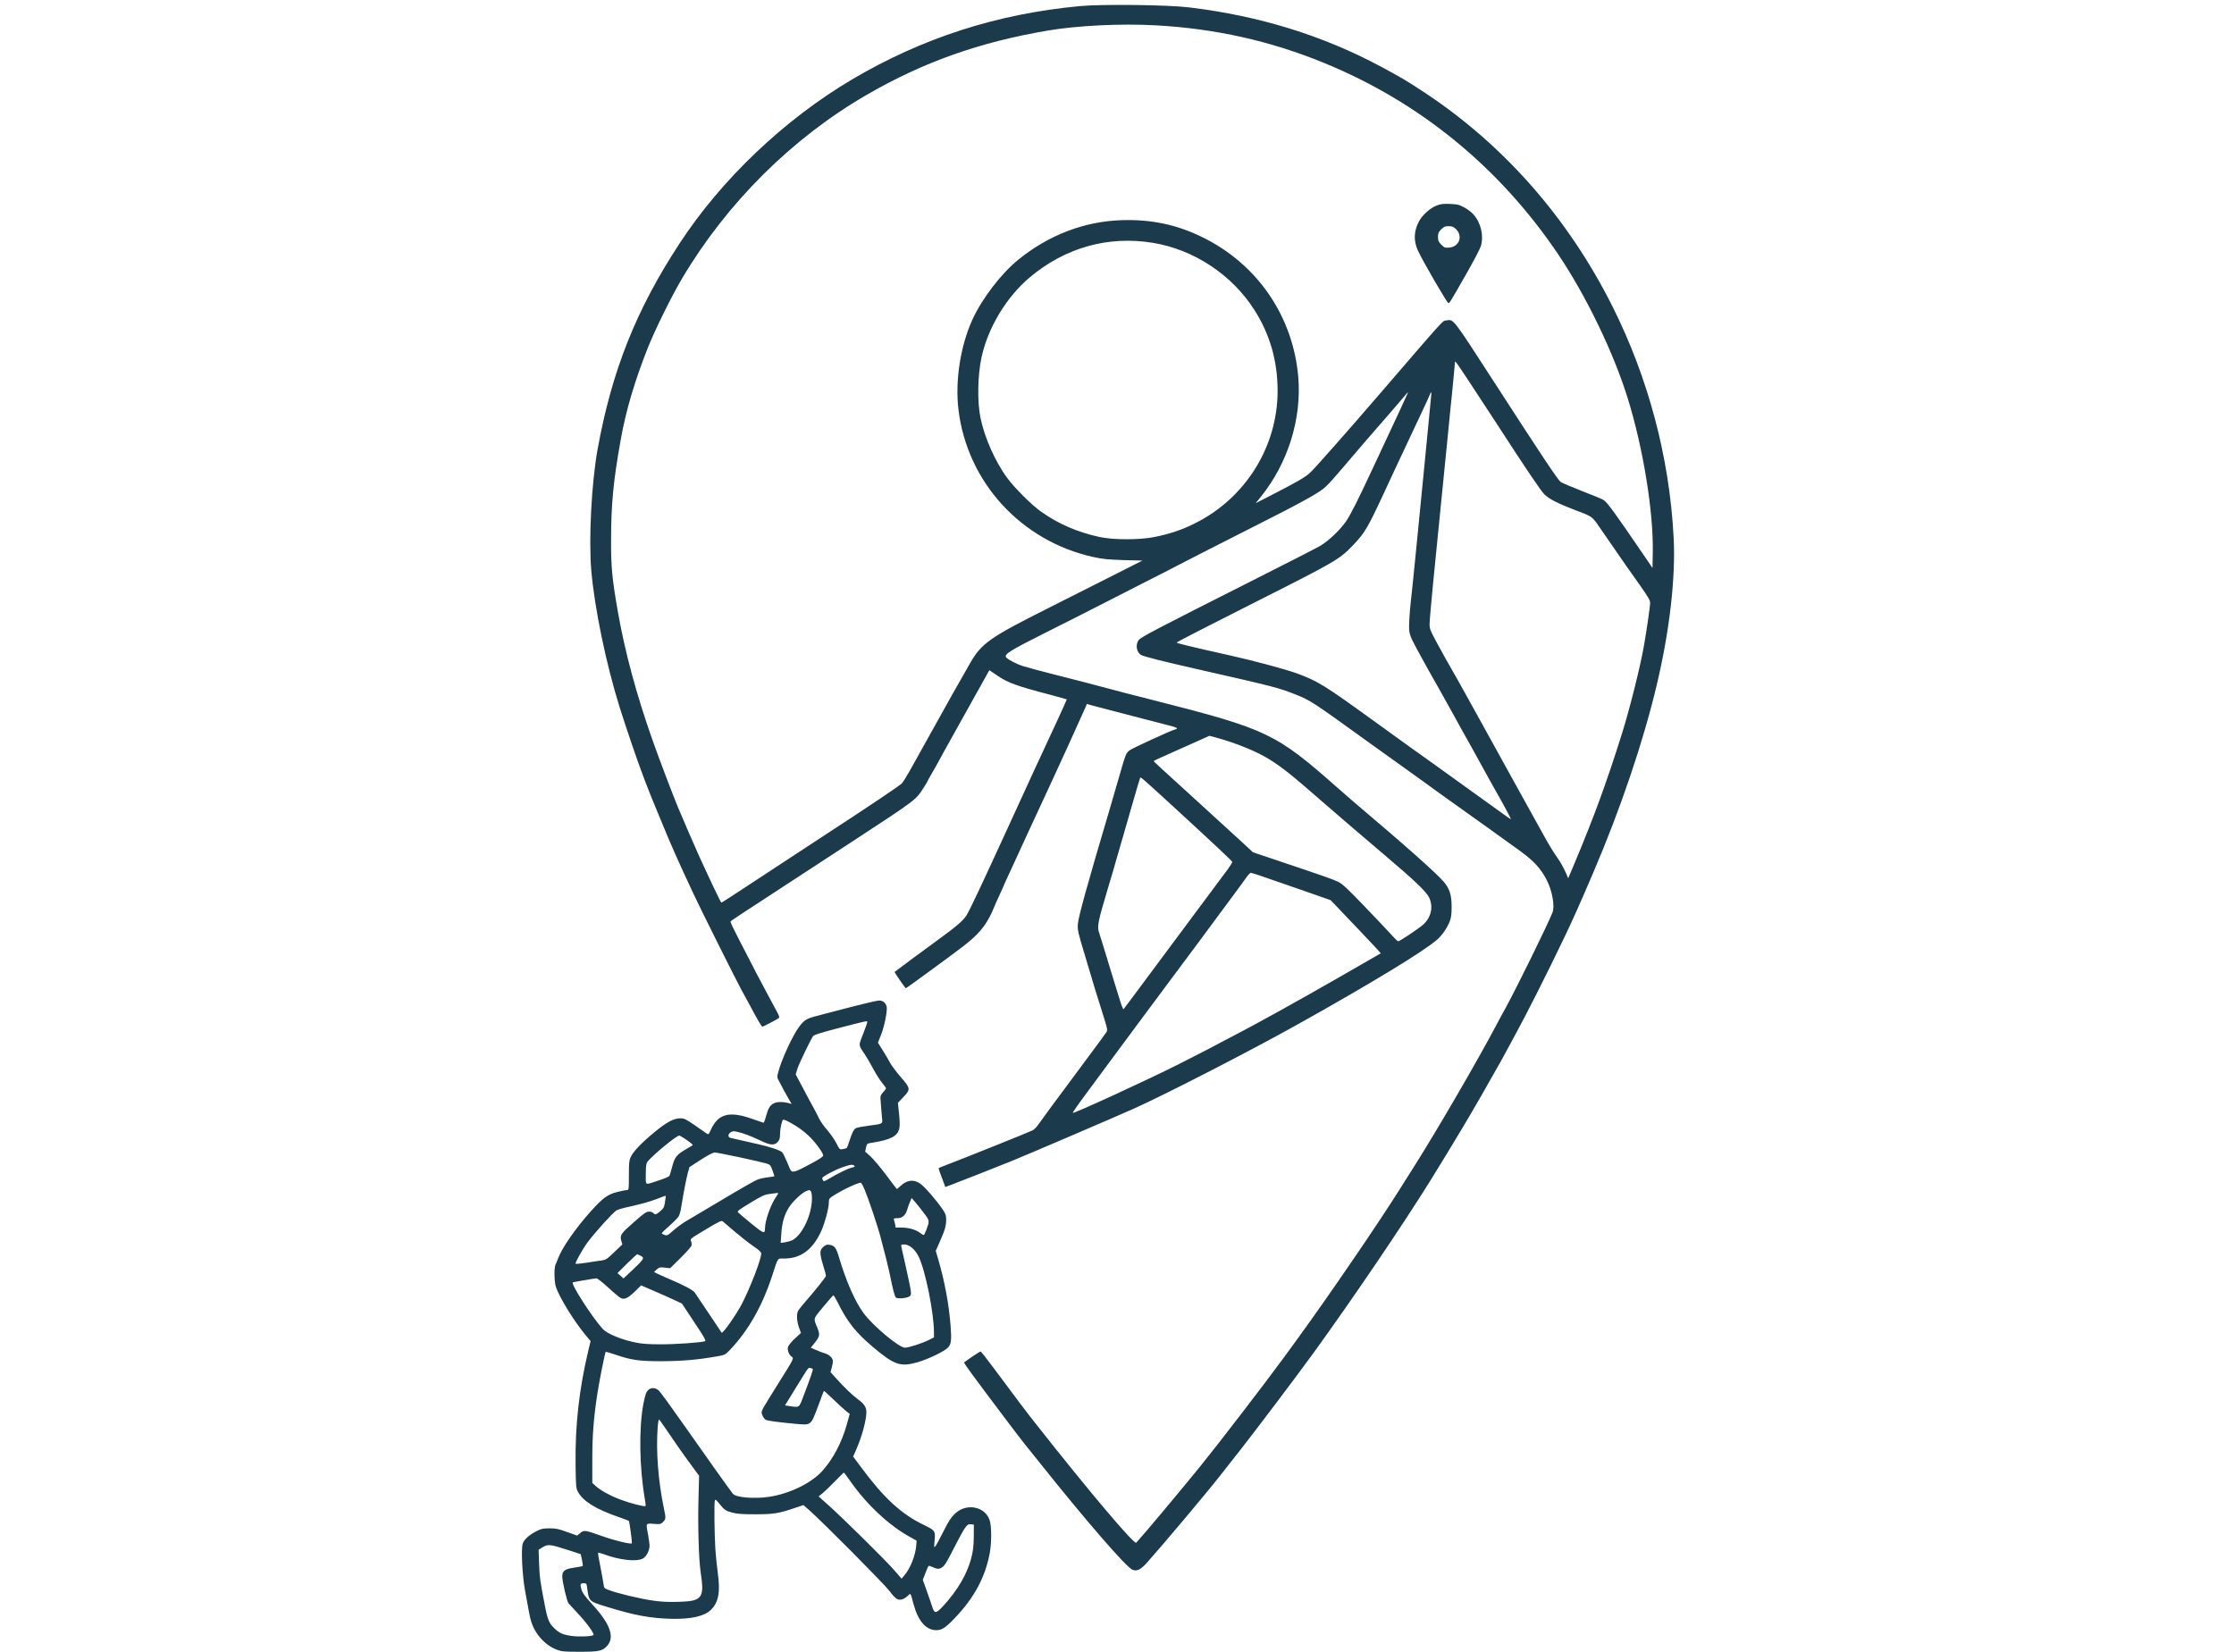
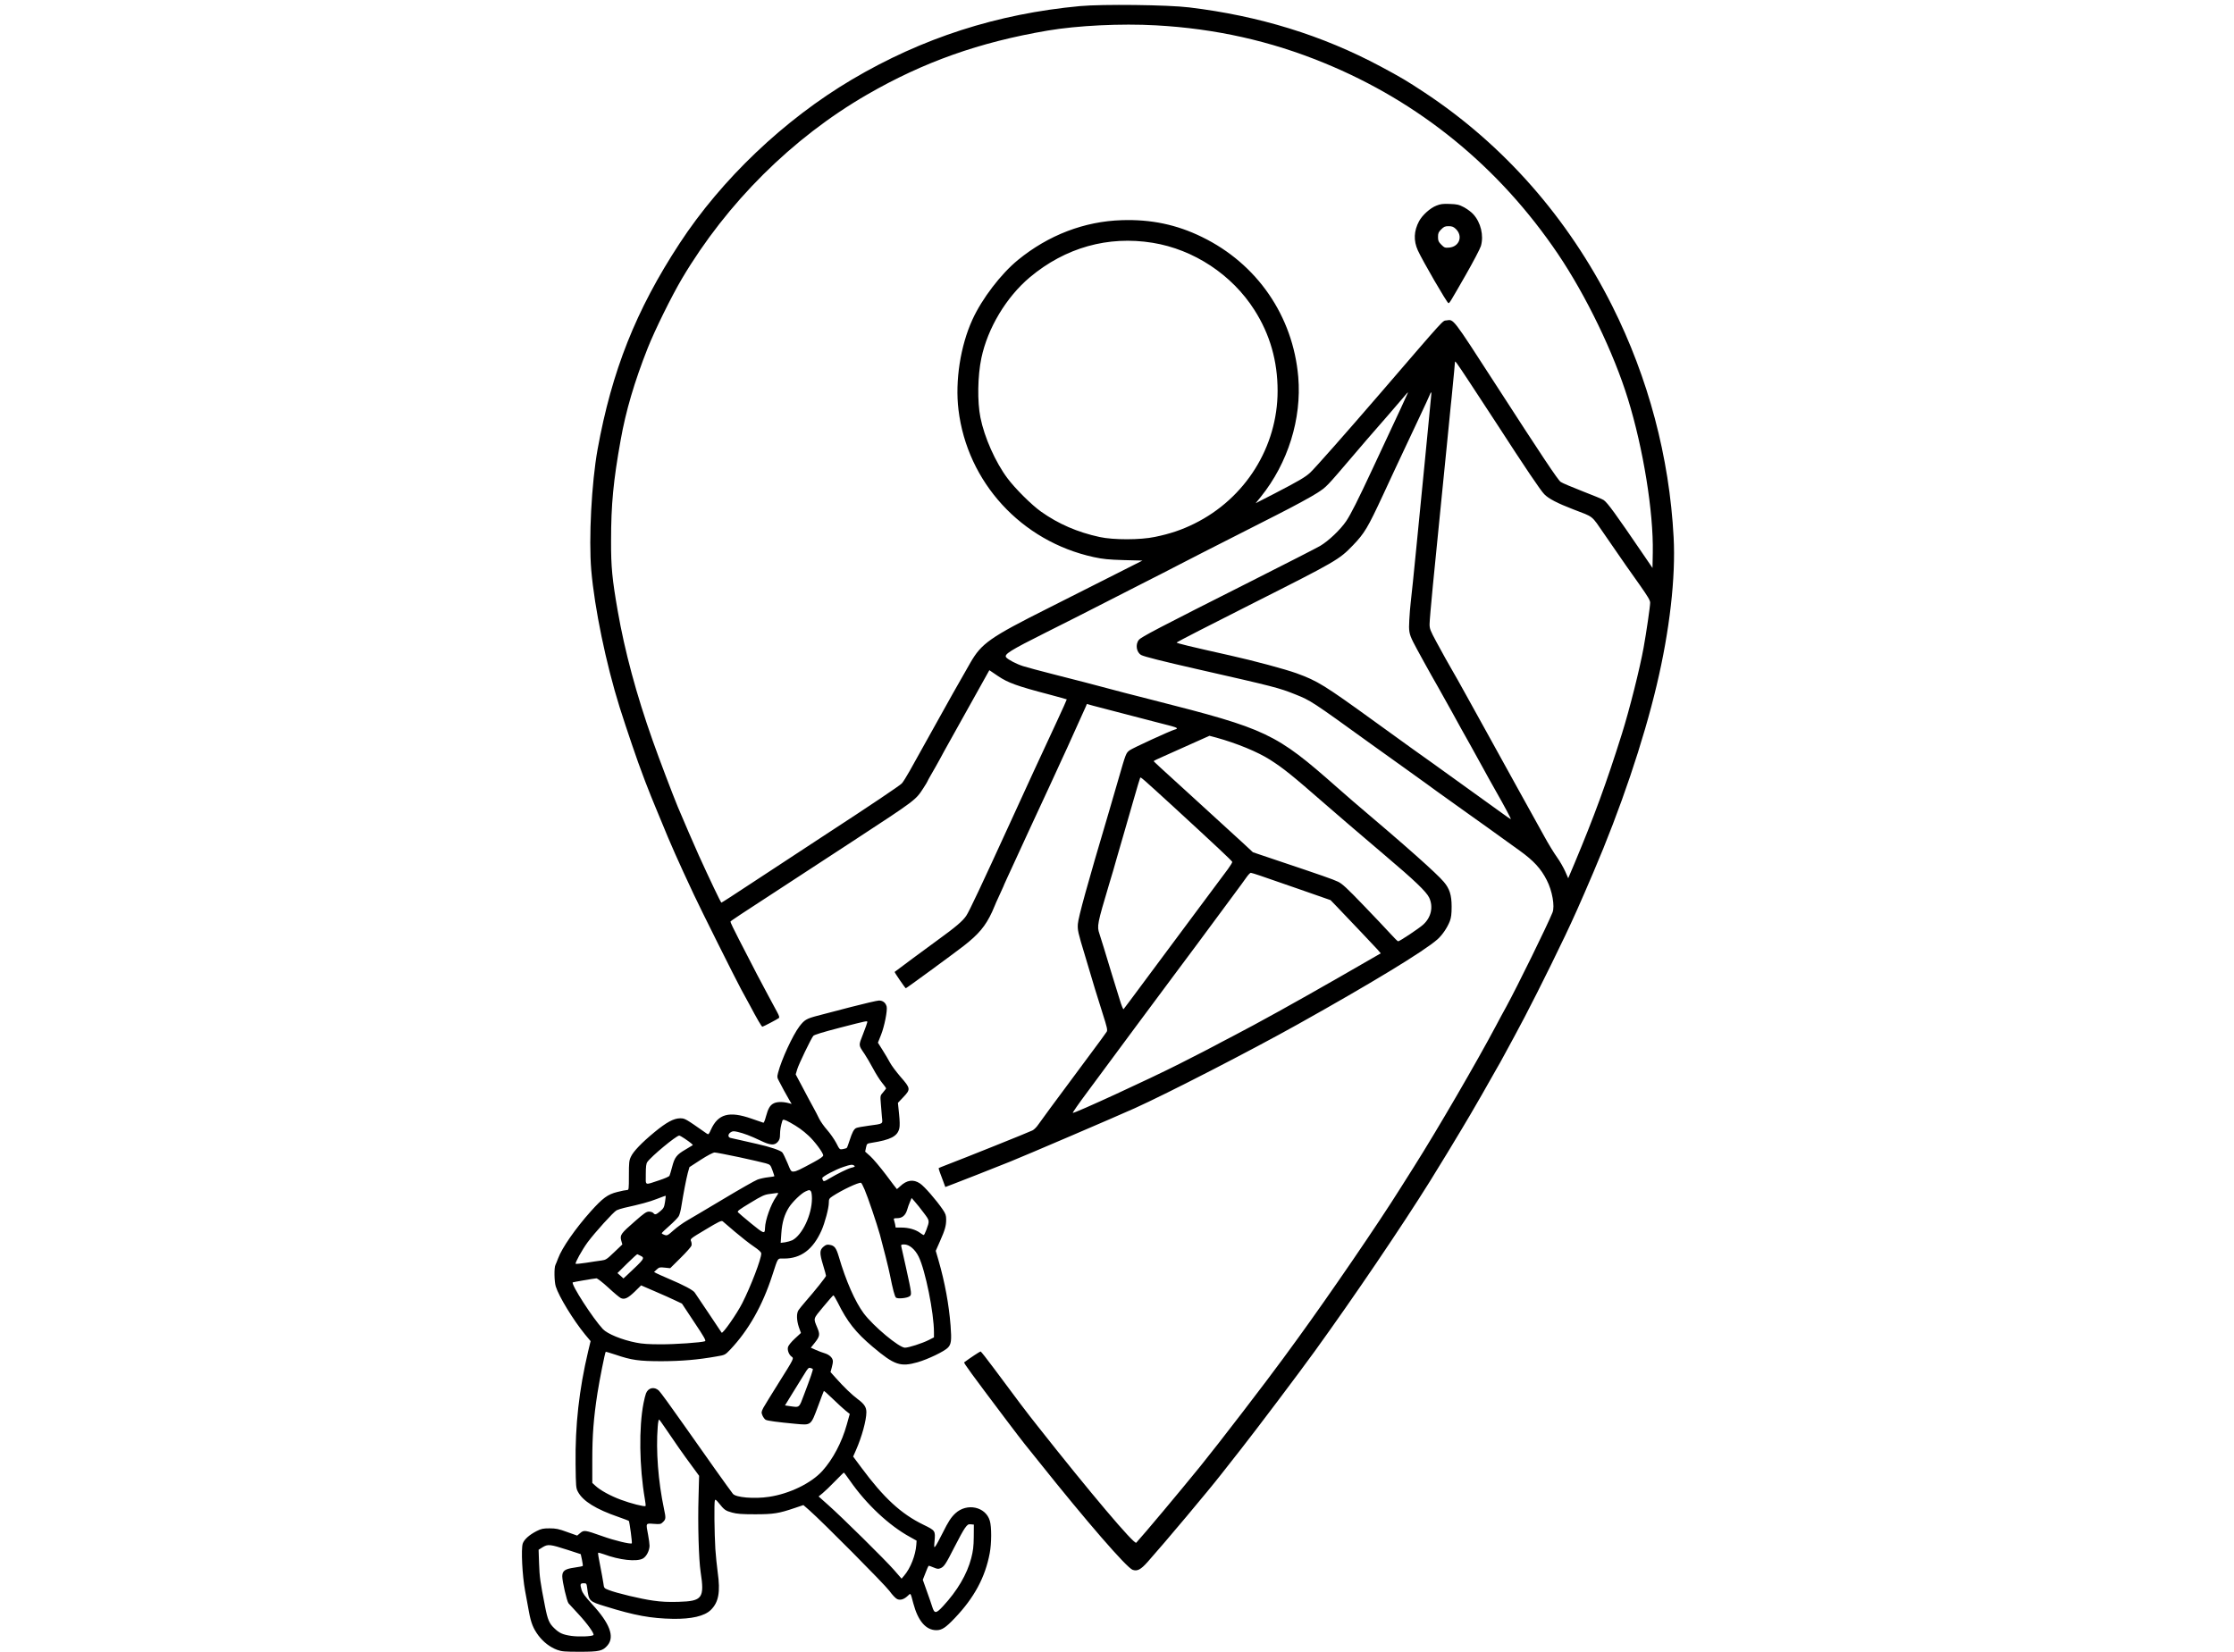
<svg xmlns="http://www.w3.org/2000/svg" version="1.0" width="2380" height="1760" viewBox="0 0 2380 1760" preserveAspectRatio="xMidYMid meet">
-   <g transform="translate(0,1760) scale(0.1,-0.1)" fill="#1b3a4b" stroke="none">
+   <g transform="translate(0,1760) scale(0.1,-0.1)" fill="#000" stroke="none">
    <path d="M11505 17535 c-881 -82 -1680 -339 -2430 -783 -721 -427 -1388 -1062 -1836 -1747 -464 -709 -721 -1357 -873 -2195 -64 -357 -95 -950 -67 -1285 35 -406 157 -996 302 -1460 72 -228 198 -598 246 -720 8 -22 21 -56 28 -75 26 -69 97 -246 110 -275 7 -16 33 -79 58 -140 99 -244 182 -431 348 -785 68 -147 450 -911 504 -1010 23 -41 63 -115 90 -165 82 -155 129 -235 137 -235 8 0 157 78 175 92 9 7 4 23 -16 61 -16 29 -60 111 -98 182 -70 129 -135 253 -312 598 -51 98 -91 182 -89 187 3 8 69 52 688 455 162 105 441 288 620 405 671 439 665 435 747 562 24 36 43 69 43 71 0 3 19 38 43 79 24 40 65 114 92 163 26 50 65 119 85 155 21 36 86 153 145 260 59 107 150 270 202 362 l93 167 93 -63 c105 -71 204 -107 541 -195 103 -28 189 -51 191 -53 1 -2 -47 -109 -107 -238 -141 -302 -362 -780 -498 -1080 -304 -664 -434 -940 -465 -986 -37 -57 -114 -122 -310 -264 -108 -78 -441 -325 -454 -336 -4 -3 112 -173 119 -174 7 0 492 355 614 449 162 126 235 213 305 364 17 38 31 70 31 72 0 2 20 48 45 101 25 53 45 97 45 99 0 2 16 39 36 82 20 43 46 101 59 128 28 63 303 658 401 868 41 87 74 159 74 161 0 2 22 50 49 107 52 112 66 142 134 294 24 55 60 134 79 175 19 41 40 87 46 102 l11 27 68 -19 c37 -10 174 -46 303 -79 129 -33 287 -74 350 -91 63 -16 143 -37 178 -46 67 -18 77 -28 36 -38 -44 -12 -448 -197 -480 -221 -39 -30 -39 -30 -124 -325 -39 -135 -84 -288 -99 -340 -229 -771 -322 -1110 -328 -1185 -4 -66 0 -87 77 -340 44 -148 92 -308 106 -355 14 -47 51 -163 81 -259 48 -150 54 -177 43 -195 -7 -12 -94 -131 -195 -266 -402 -541 -502 -677 -533 -722 -18 -27 -46 -55 -63 -63 -29 -16 -748 -304 -909 -365 -47 -18 -87 -34 -89 -36 -2 -2 3 -23 12 -46 9 -24 25 -68 37 -99 l21 -57 92 35 c92 35 362 141 597 235 160 64 1126 478 1330 570 342 154 1234 613 1735 893 775 433 1344 778 1488 905 53 47 105 124 133 195 14 38 19 75 19 155 0 123 -22 191 -83 263 -79 93 -384 365 -971 862 -26 23 -101 88 -166 145 -656 579 -745 621 -1960 930 -104 26 -242 62 -305 78 -345 92 -530 140 -760 198 -140 36 -284 74 -320 86 -70 22 -160 69 -180 93 -27 32 36 72 425 267 209 105 448 225 530 268 83 42 299 153 480 245 182 92 371 189 420 215 85 45 259 133 1030 525 182 92 374 197 427 232 103 67 94 59 393 409 61 71 122 142 136 159 153 175 324 372 364 420 59 71 75 88 75 82 0 -4 -92 -203 -375 -807 -161 -345 -234 -489 -282 -561 -63 -93 -188 -212 -279 -266 -38 -22 -366 -190 -729 -373 -1005 -507 -1177 -597 -1202 -628 -40 -48 -26 -134 26 -162 33 -17 226 -66 596 -150 824 -187 873 -200 1045 -269 163 -65 177 -74 797 -522 103 -74 294 -211 423 -303 129 -93 258 -185 285 -206 28 -20 176 -126 330 -236 154 -109 325 -232 380 -272 55 -40 134 -97 175 -126 149 -107 227 -192 289 -315 58 -112 87 -278 61 -343 -53 -133 -375 -789 -493 -1005 -31 -56 -80 -146 -108 -200 -204 -385 -631 -1119 -874 -1503 -54 -85 -120 -189 -146 -231 -230 -368 -757 -1138 -1092 -1599 -42 -58 -113 -154 -157 -215 -178 -244 -692 -914 -882 -1148 -222 -273 -601 -726 -683 -815 -21 -23 -496 539 -1051 1243 -114 143 -226 292 -464 613 -74 100 -139 182 -143 182 -7 0 -115 -71 -175 -116 -8 -5 79 -124 446 -611 88 -117 178 -234 199 -260 22 -26 91 -113 155 -193 499 -626 932 -1126 995 -1147 50 -17 86 2 160 85 180 202 654 767 783 933 19 25 116 149 216 275 163 208 607 796 779 1034 415 574 932 1337 1227 1810 109 175 282 460 338 555 29 50 72 122 95 160 37 61 196 339 272 475 14 25 33 59 43 75 10 17 37 66 60 110 23 44 66 123 95 175 124 226 346 665 537 1065 89 187 158 340 303 680 289 674 533 1396 675 1996 138 580 203 1150 180 1575 -45 853 -270 1698 -654 2464 -472 939 -1156 1717 -2001 2275 -189 125 -249 160 -467 277 -621 332 -1293 539 -2038 629 -228 28 -926 36 -1165 14z m810 -205 c634 -35 1220 -166 1792 -401 1016 -416 1864 -1108 2490 -2034 300 -444 595 -1055 746 -1545 164 -530 273 -1207 265 -1638 l-3 -164 -98 144 c-300 440 -378 547 -421 579 -11 9 -113 51 -225 94 -112 44 -218 88 -234 100 -28 18 -200 276 -702 1053 -454 702 -437 680 -515 668 -45 -7 4 47 -709 -781 -362 -420 -695 -797 -743 -841 -53 -49 -122 -89 -382 -224 l-199 -102 55 68 c290 360 437 833 399 1278 -56 649 -438 1205 -1026 1491 -270 132 -542 189 -853 179 -399 -12 -783 -159 -1107 -424 -182 -149 -383 -412 -485 -635 -128 -280 -186 -653 -149 -960 93 -774 670 -1403 1441 -1571 102 -22 157 -27 321 -32 l198 -5 -263 -133 c-145 -74 -474 -240 -733 -370 -629 -316 -718 -378 -838 -587 -112 -195 -272 -478 -334 -592 -33 -60 -103 -186 -156 -280 -52 -93 -122 -219 -156 -280 -34 -60 -71 -120 -84 -133 -20 -22 -347 -242 -797 -535 -305 -200 -493 -323 -809 -531 -172 -114 -315 -206 -316 -204 -12 13 -123 246 -240 503 -34 74 -177 405 -225 520 -54 131 -198 509 -267 705 -174 492 -297 950 -372 1380 -59 338 -72 469 -71 746 0 389 24 639 102 1074 55 311 147 623 288 980 77 194 255 555 367 744 478 805 1172 1496 1969 1957 604 349 1197 559 1924 683 318 54 784 77 1155 56z m-35 -2317 c438 -71 845 -340 1084 -716 166 -260 247 -545 247 -862 0 -597 -344 -1146 -886 -1414 -135 -67 -260 -109 -421 -142 -156 -33 -443 -33 -589 -1 -236 51 -439 139 -625 271 -100 71 -275 245 -357 355 -128 171 -246 436 -288 647 -34 169 -30 443 10 633 67 320 266 651 517 862 378 316 832 444 1308 367z m3382 -1495 c79 -119 206 -313 283 -432 305 -471 468 -713 507 -752 45 -47 139 -96 308 -161 224 -86 190 -59 330 -262 219 -318 271 -393 382 -548 84 -120 108 -160 108 -185 0 -39 -41 -321 -70 -480 -40 -221 -150 -659 -231 -917 -165 -525 -296 -882 -506 -1383 l-66 -156 -32 73 c-18 40 -57 109 -88 152 -31 43 -91 141 -133 218 -43 77 -167 302 -277 500 -109 198 -260 470 -334 605 -75 135 -170 308 -213 385 -43 77 -88 158 -100 180 -12 22 -39 69 -60 105 -51 88 -81 142 -167 300 -65 120 -73 141 -73 189 0 30 16 214 35 410 67 679 76 767 95 956 11 105 36 352 55 550 19 198 37 380 40 405 3 25 7 68 10 95 25 256 35 360 35 373 0 24 7 15 162 -220z m-416 -145 c-6 -53 -9 -85 -31 -323 -8 -91 -24 -253 -35 -360 -21 -213 -60 -601 -90 -915 -27 -274 -50 -505 -61 -595 -5 -41 -12 -125 -15 -186 -7 -117 -2 -147 41 -234 22 -46 198 -365 265 -480 21 -36 87 -155 148 -265 60 -110 148 -269 196 -353 47 -84 104 -188 127 -230 41 -76 98 -178 154 -277 78 -137 154 -279 151 -283 -2 -2 -62 39 -132 91 -110 80 -511 369 -696 501 -32 23 -130 93 -219 156 -88 63 -270 194 -403 291 -540 391 -608 433 -833 515 -119 43 -452 133 -708 190 -429 96 -570 130 -570 138 0 4 369 194 820 421 886 447 911 462 1058 614 124 129 158 186 323 541 37 80 89 192 116 250 28 58 76 161 108 230 32 69 104 222 160 340 56 118 106 227 112 243 15 41 21 33 14 -20z m-2286 -3633 c217 -60 440 -152 570 -235 144 -92 230 -161 590 -475 85 -74 184 -160 220 -190 36 -30 67 -57 70 -60 7 -7 182 -156 340 -290 319 -270 446 -391 476 -455 46 -98 21 -211 -65 -288 -47 -42 -250 -177 -266 -177 -5 0 -43 37 -84 83 -41 45 -170 182 -288 304 -172 179 -224 227 -268 248 -57 27 -178 69 -628 220 l-279 94 -101 94 c-56 52 -161 148 -233 213 -71 65 -228 209 -349 319 -120 110 -253 232 -296 270 -42 39 -78 72 -78 75 -1 3 47 26 107 52 59 26 193 86 297 133 105 47 190 85 190 85 0 0 34 -9 75 -20z m-454 -740 c434 -399 619 -572 622 -584 1 -6 -20 -40 -46 -76 -27 -36 -191 -256 -365 -490 -174 -234 -411 -553 -528 -710 -116 -157 -215 -289 -219 -293 -4 -5 -22 38 -39 95 -17 56 -56 182 -86 278 -29 96 -68 222 -85 280 -18 58 -39 125 -47 150 -28 82 -23 105 102 525 42 139 52 173 79 270 14 50 46 160 71 245 25 85 75 259 111 385 36 127 68 233 71 238 6 10 22 -5 359 -313z m915 -729 c46 -16 235 -81 419 -145 l335 -117 60 -62 c146 -152 405 -426 439 -463 l36 -42 -452 -260 c-475 -272 -854 -482 -1123 -622 -88 -45 -173 -91 -190 -100 -16 -10 -190 -99 -385 -198 -314 -159 -1113 -527 -1131 -520 -4 2 64 100 152 218 400 541 702 948 919 1239 237 317 301 404 465 626 49 66 132 179 185 250 53 72 112 151 130 178 18 26 39 47 45 47 6 0 49 -13 96 -29z M15303 15409 c-66 -25 -151 -102 -185 -166 -56 -105 -60 -207 -13 -311 50 -110 312 -562 326 -562 12 0 17 9 184 300 80 140 153 279 162 309 32 112 -1 250 -81 338 -19 22 -64 55 -98 74 -56 29 -73 33 -153 36 -73 3 -100 -1 -142 -18z m205 -247 c80 -75 41 -189 -67 -200 -47 -4 -53 -2 -86 31 -30 30 -35 42 -35 82 0 40 5 52 34 81 29 29 41 34 79 34 36 0 51 -6 75 -28z M9065 6870 c-143 -37 -305 -80 -360 -94 -113 -30 -135 -43 -188 -112 -71 -93 -192 -355 -227 -492 -12 -46 -12 -53 10 -93 28 -56 75 -141 108 -198 l26 -44 -25 7 c-63 18 -126 18 -163 1 -42 -20 -62 -53 -87 -145 -9 -36 -21 -64 -26 -63 -4 2 -62 22 -128 44 -238 83 -356 50 -432 -120 -22 -49 -25 -52 -43 -40 -231 162 -233 163 -285 163 -67 0 -146 -43 -272 -147 -135 -111 -226 -206 -251 -261 -20 -41 -22 -63 -22 -201 0 -149 -1 -155 -20 -155 -12 0 -58 -9 -104 -21 -102 -25 -155 -65 -282 -206 -165 -185 -307 -389 -349 -503 -9 -25 -22 -56 -28 -69 -15 -30 -12 -180 4 -229 34 -108 184 -354 311 -510 l60 -72 -26 -108 c-97 -410 -139 -789 -134 -1202 3 -239 4 -257 25 -295 53 -100 192 -186 433 -269 57 -20 106 -39 109 -41 8 -9 38 -236 32 -240 -17 -10 -184 30 -312 76 -187 66 -197 68 -238 34 l-32 -27 -107 38 c-90 33 -119 39 -187 39 -69 0 -88 -4 -138 -29 -78 -40 -133 -89 -148 -133 -19 -59 -5 -341 25 -503 14 -74 32 -175 41 -223 22 -120 46 -180 102 -255 55 -71 122 -123 200 -152 47 -17 78 -20 241 -20 209 0 244 9 295 69 77 92 23 235 -166 439 -76 84 -101 117 -112 155 -17 58 -14 67 25 67 27 0 29 -3 35 -47 18 -144 20 -146 197 -200 308 -96 483 -128 718 -132 197 -3 335 29 402 94 84 82 104 191 74 402 -9 65 -20 177 -25 248 -10 166 -14 497 -5 518 5 13 14 6 44 -31 55 -69 69 -80 140 -99 51 -14 104 -18 245 -18 196 0 251 9 422 67 l92 31 63 -55 c144 -127 800 -788 853 -859 31 -43 68 -82 84 -88 34 -15 73 -2 113 36 31 30 27 36 58 -81 50 -188 134 -286 246 -286 58 0 98 26 196 129 206 216 324 434 372 691 20 105 21 280 1 346 -44 150 -244 193 -367 79 -46 -43 -75 -87 -136 -210 -33 -66 -67 -129 -76 -140 -15 -19 -16 -15 -10 52 10 113 10 114 -119 177 -237 115 -422 286 -661 609 l-87 117 30 68 c63 143 111 319 111 405 0 53 -23 88 -91 138 -64 48 -147 128 -231 222 l-60 67 13 48 c8 26 13 58 12 71 -3 34 -37 66 -85 81 -23 6 -66 23 -96 36 l-54 24 41 51 c55 70 59 88 28 162 -43 104 -46 90 63 222 55 66 103 121 108 123 4 1 25 -33 46 -75 101 -205 192 -321 375 -475 230 -194 293 -215 477 -163 110 32 282 114 322 155 36 36 41 77 29 235 -17 222 -61 462 -128 694 l-30 103 45 102 c54 122 66 165 66 232 0 44 -6 61 -37 107 -69 101 -196 247 -242 277 -70 47 -140 37 -210 -29 -18 -17 -34 -31 -36 -31 -2 0 -53 68 -115 151 -62 82 -138 172 -168 199 l-55 49 9 43 c9 42 10 43 59 51 204 32 276 69 296 154 6 24 5 81 -3 155 l-12 117 57 60 c80 84 79 94 -29 217 -47 55 -99 124 -114 154 -16 30 -51 90 -78 132 l-49 78 33 83 c36 90 70 261 60 302 -11 41 -41 65 -83 64 -21 -1 -155 -32 -298 -69z m175 -161 c0 -6 -20 -62 -45 -126 -50 -128 -51 -115 16 -214 21 -31 61 -100 90 -154 29 -55 72 -123 96 -152 24 -29 43 -56 43 -59 0 -4 -14 -22 -31 -42 -32 -36 -32 -36 -25 -121 3 -47 9 -114 12 -147 8 -73 17 -67 -144 -89 -62 -8 -121 -19 -132 -25 -24 -13 -41 -45 -70 -135 -12 -38 -25 -73 -29 -76 -3 -4 -22 -9 -41 -13 -35 -6 -35 -6 -72 67 -21 39 -64 101 -96 137 -32 36 -70 90 -85 120 -14 30 -42 84 -62 120 -20 36 -71 130 -112 209 l-76 143 17 57 c17 55 144 319 170 353 9 12 101 40 282 87 295 76 294 76 294 60z m-822 -1070 c82 -46 132 -81 197 -141 63 -58 155 -181 155 -209 0 -12 -31 -34 -97 -70 -159 -86 -188 -100 -218 -102 -27 -2 -30 3 -66 92 -22 52 -46 102 -55 112 -20 22 -134 60 -264 89 -52 12 -133 30 -180 41 -47 11 -95 22 -107 24 -30 7 -30 40 1 60 19 13 32 14 72 5 66 -15 140 -43 243 -92 106 -52 152 -55 187 -15 19 22 24 40 24 80 0 45 9 95 25 145 6 18 21 15 83 -19z m-1127 -169 c64 -43 94 -68 89 -72 -3 -2 -37 -23 -76 -46 -95 -55 -117 -83 -143 -184 -12 -46 -25 -89 -29 -97 -5 -8 -53 -29 -108 -47 -162 -53 -144 -62 -144 64 0 81 4 113 16 130 42 61 309 282 340 282 6 0 30 -13 55 -30z m583 -200 c128 -28 256 -57 283 -65 48 -14 51 -17 72 -74 11 -32 21 -60 21 -63 0 -3 -30 -8 -66 -12 -36 -4 -88 -15 -114 -25 -27 -10 -192 -104 -367 -209 -175 -104 -349 -208 -388 -230 -38 -22 -101 -67 -138 -100 -64 -57 -70 -60 -98 -50 -16 5 -29 13 -29 18 0 4 37 40 83 80 45 40 89 85 98 101 9 15 22 63 28 106 23 143 51 287 68 353 l18 64 120 78 c73 47 131 77 148 78 15 0 132 -23 261 -50z m1225 -89 c15 -10 8 -15 -34 -25 -35 -9 -145 -63 -229 -113 -47 -29 -60 -33 -67 -22 -5 8 -9 19 -9 26 0 16 142 92 225 119 77 26 94 28 114 15z m112 -256 c36 -84 128 -356 163 -480 32 -116 95 -366 106 -425 32 -160 52 -236 66 -247 20 -14 111 -6 142 13 27 18 27 22 -35 304 -25 113 -48 215 -51 228 -4 20 0 22 31 22 54 0 115 -51 154 -130 71 -144 163 -600 163 -807 l0 -53 -57 -29 c-70 -35 -213 -81 -252 -81 -62 0 -336 228 -440 367 -91 123 -189 344 -265 604 -28 94 -46 117 -98 125 -27 5 -40 1 -66 -21 -41 -35 -42 -68 -2 -199 17 -55 30 -104 30 -110 0 -11 -119 -161 -221 -277 -30 -35 -63 -75 -72 -89 -23 -34 -21 -107 4 -182 l22 -61 -66 -61 c-37 -34 -68 -73 -72 -89 -9 -33 10 -82 38 -102 27 -19 27 -18 -140 -284 -75 -119 -147 -237 -161 -262 -22 -44 -22 -49 -9 -82 9 -19 24 -40 34 -45 20 -11 124 -25 316 -43 171 -16 164 -21 242 187 32 87 60 161 62 163 2 3 45 -36 96 -85 50 -49 112 -105 136 -125 l44 -35 -32 -114 c-52 -188 -148 -369 -260 -493 -118 -131 -351 -244 -568 -276 -158 -24 -354 -7 -385 32 -37 47 -294 408 -521 732 -131 187 -251 352 -268 368 -49 45 -113 31 -137 -30 -6 -15 -18 -62 -26 -103 -51 -260 -45 -681 14 -1023 7 -37 10 -71 7 -74 -10 -10 -160 28 -263 67 -111 41 -220 101 -271 149 l-33 30 0 244 c0 263 14 448 55 713 23 146 80 432 88 440 2 2 48 -12 103 -30 172 -59 253 -70 494 -70 213 1 382 15 585 51 89 15 90 16 144 72 195 206 344 468 450 796 63 193 50 175 125 175 178 0 307 96 397 297 37 83 79 240 79 298 0 38 4 45 38 68 105 69 278 150 305 144 5 -2 22 -34 38 -72z m-573 -17 c7 -7 12 -40 12 -78 0 -172 -102 -389 -209 -445 -17 -8 -52 -18 -77 -22 l-47 -6 7 103 c8 116 33 199 81 275 39 61 133 151 177 170 41 18 41 18 56 3z m-348 -24 c0 -3 -9 -19 -20 -34 -58 -82 -118 -250 -120 -335 -1 -66 -11 -63 -147 48 -71 58 -134 112 -141 120 -10 12 12 28 131 100 123 75 151 88 207 95 88 13 90 13 90 6z m-1205 -90 c-9 -58 -15 -69 -50 -99 -45 -38 -57 -42 -75 -20 -7 8 -27 15 -46 15 -28 0 -52 -17 -151 -104 -148 -129 -160 -145 -145 -203 l12 -43 -86 -82 c-80 -77 -90 -83 -137 -89 -29 -4 -101 -14 -161 -24 -59 -9 -110 -14 -113 -11 -9 9 68 148 127 229 78 105 276 324 309 341 14 7 51 19 81 26 176 39 265 63 345 94 50 19 92 35 95 35 4 1 1 -29 -5 -65z m2756 -117 c65 -86 64 -83 27 -184 -11 -29 -23 -53 -27 -53 -4 0 -23 11 -41 25 -47 34 -120 55 -196 55 l-62 0 -6 36 c-4 19 -10 42 -13 50 -4 11 4 14 35 14 53 0 88 29 106 88 7 26 21 65 31 87 l17 40 35 -40 c20 -22 62 -75 94 -118z m-2010 -203 c64 -54 152 -124 197 -154 59 -40 81 -61 82 -76 1 -57 -111 -350 -202 -529 -59 -116 -208 -329 -220 -315 -3 3 -64 95 -137 205 -74 109 -141 210 -150 223 -18 26 -117 79 -276 146 -60 26 -121 53 -134 60 l-23 13 28 26 c26 24 33 26 86 20 l58 -6 110 109 c61 60 113 119 117 132 3 13 1 34 -5 47 -11 24 -6 28 155 124 143 86 169 98 183 87 8 -7 67 -58 131 -112z m-1008 -254 c50 -25 46 -30 -144 -208 l-37 -34 -32 29 -32 28 103 102 c57 56 106 101 109 99 3 -1 17 -8 33 -16z m-342 -340 c60 -56 120 -106 134 -112 39 -17 74 -1 147 69 l68 67 148 -64 c81 -35 179 -78 217 -97 l70 -33 131 -198 c106 -158 128 -198 115 -203 -38 -14 -319 -34 -476 -33 -119 0 -197 5 -258 18 -150 29 -306 93 -354 144 -108 116 -341 477 -321 498 4 3 222 41 252 43 10 0 65 -42 127 -99z m2178 -866 c6 -5 -26 -98 -92 -271 -56 -149 -45 -141 -158 -125 l-46 7 81 132 c44 72 101 163 125 202 37 61 46 71 65 65 11 -4 23 -8 25 -10z m-1567 -637 c88 -131 189 -276 279 -397 l77 -105 -6 -225 c-9 -289 2 -666 22 -799 43 -280 19 -312 -236 -319 -107 -3 -182 0 -270 13 -131 18 -390 80 -473 113 -50 19 -50 20 -57 73 -4 30 -20 114 -34 187 -15 72 -25 134 -22 137 2 2 29 -4 59 -15 168 -63 350 -83 417 -47 39 21 71 84 72 137 0 19 -7 70 -15 113 -25 132 -28 126 59 120 70 -5 76 -4 100 20 30 30 31 41 10 139 -62 294 -87 621 -67 875 3 45 10 80 15 77 5 -3 36 -47 70 -97z m1963 -554 c175 -252 418 -479 640 -600 l70 -39 -3 -44 c-8 -111 -61 -248 -129 -328 l-28 -33 -79 91 c-93 107 -557 565 -704 695 l-101 90 42 34 c23 19 83 76 132 127 50 51 92 93 95 93 3 0 32 -39 65 -86z m1319 -598 c-1 -105 -7 -149 -27 -228 -45 -172 -148 -347 -301 -512 -74 -80 -91 -81 -115 -4 -7 24 -33 98 -57 165 l-43 121 28 71 c15 40 30 74 33 77 3 3 26 -4 52 -16 40 -17 52 -19 75 -9 39 16 56 42 149 225 45 89 95 180 112 203 27 37 35 43 63 40 l32 -3 -1 -130z m-4328 -139 l141 -46 13 -60 c7 -33 11 -63 8 -66 -3 -3 -45 -11 -93 -18 -97 -14 -124 -34 -125 -91 0 -56 49 -267 67 -289 10 -11 57 -63 105 -114 96 -103 173 -211 160 -224 -15 -15 -156 -20 -235 -9 -90 13 -127 29 -180 80 -56 52 -73 93 -101 237 -51 259 -58 312 -63 455 l-5 146 43 27 c56 34 79 32 265 -28z" />
  </g>
</svg>
